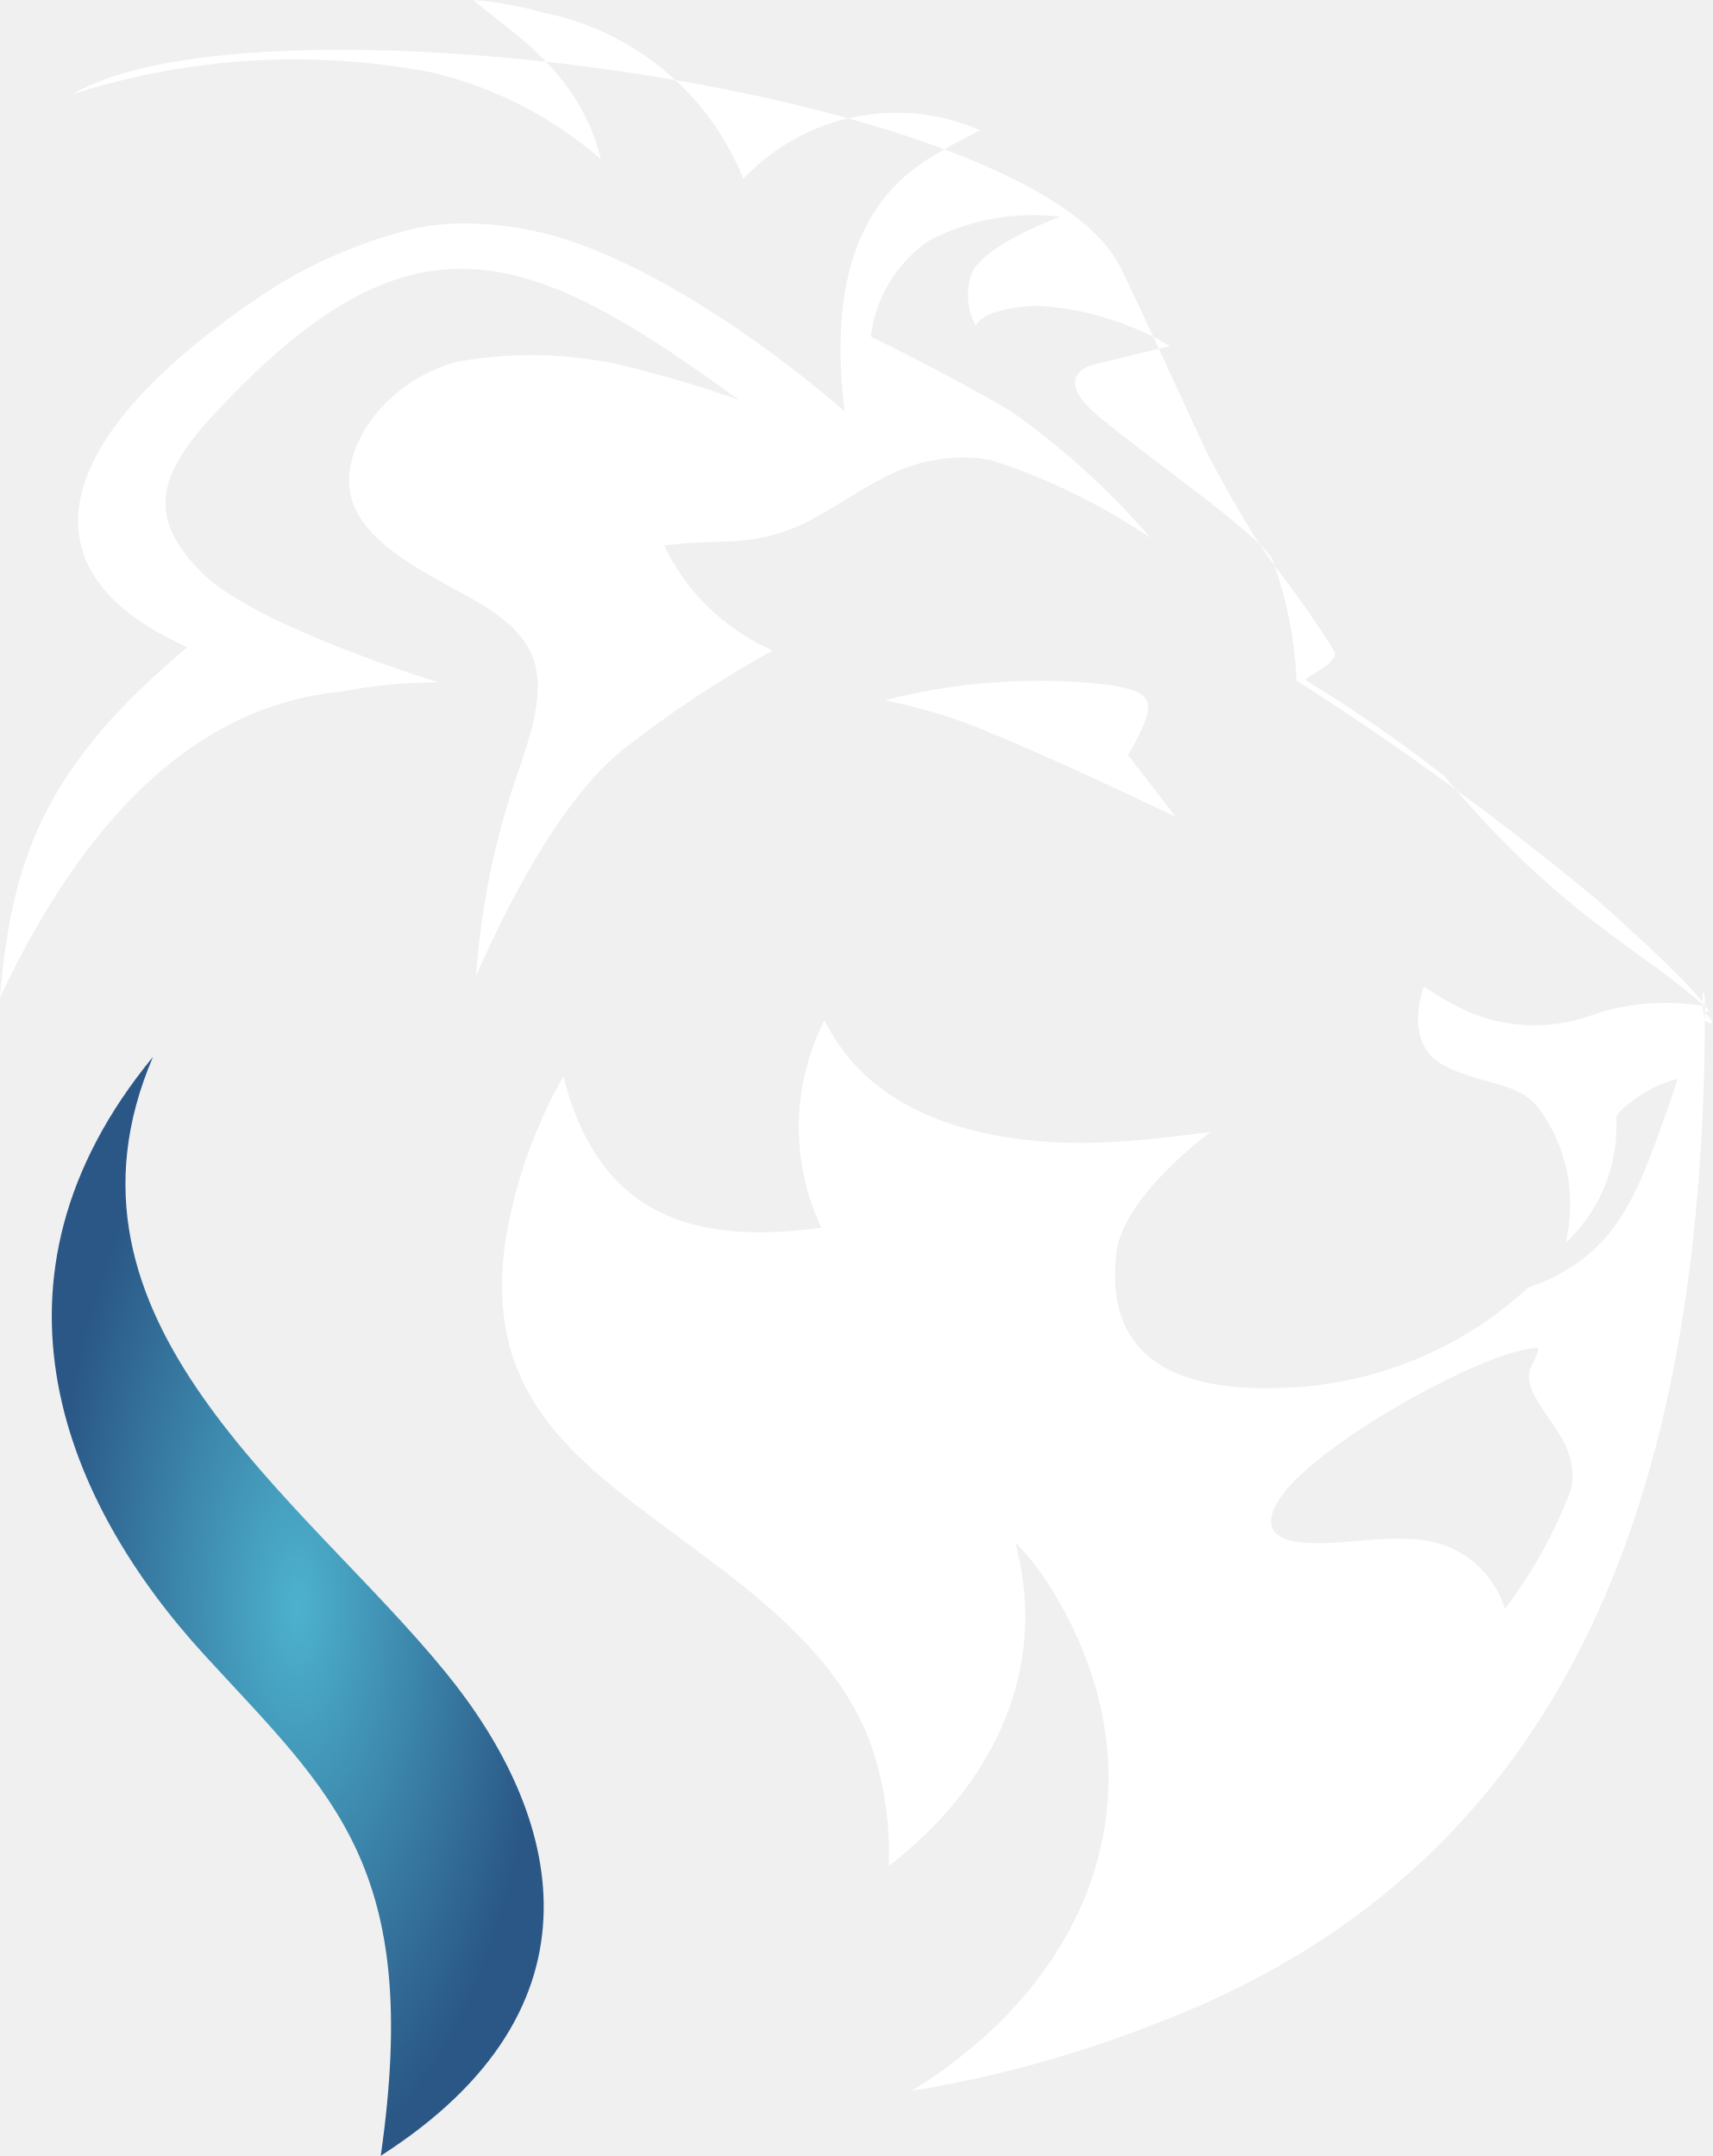
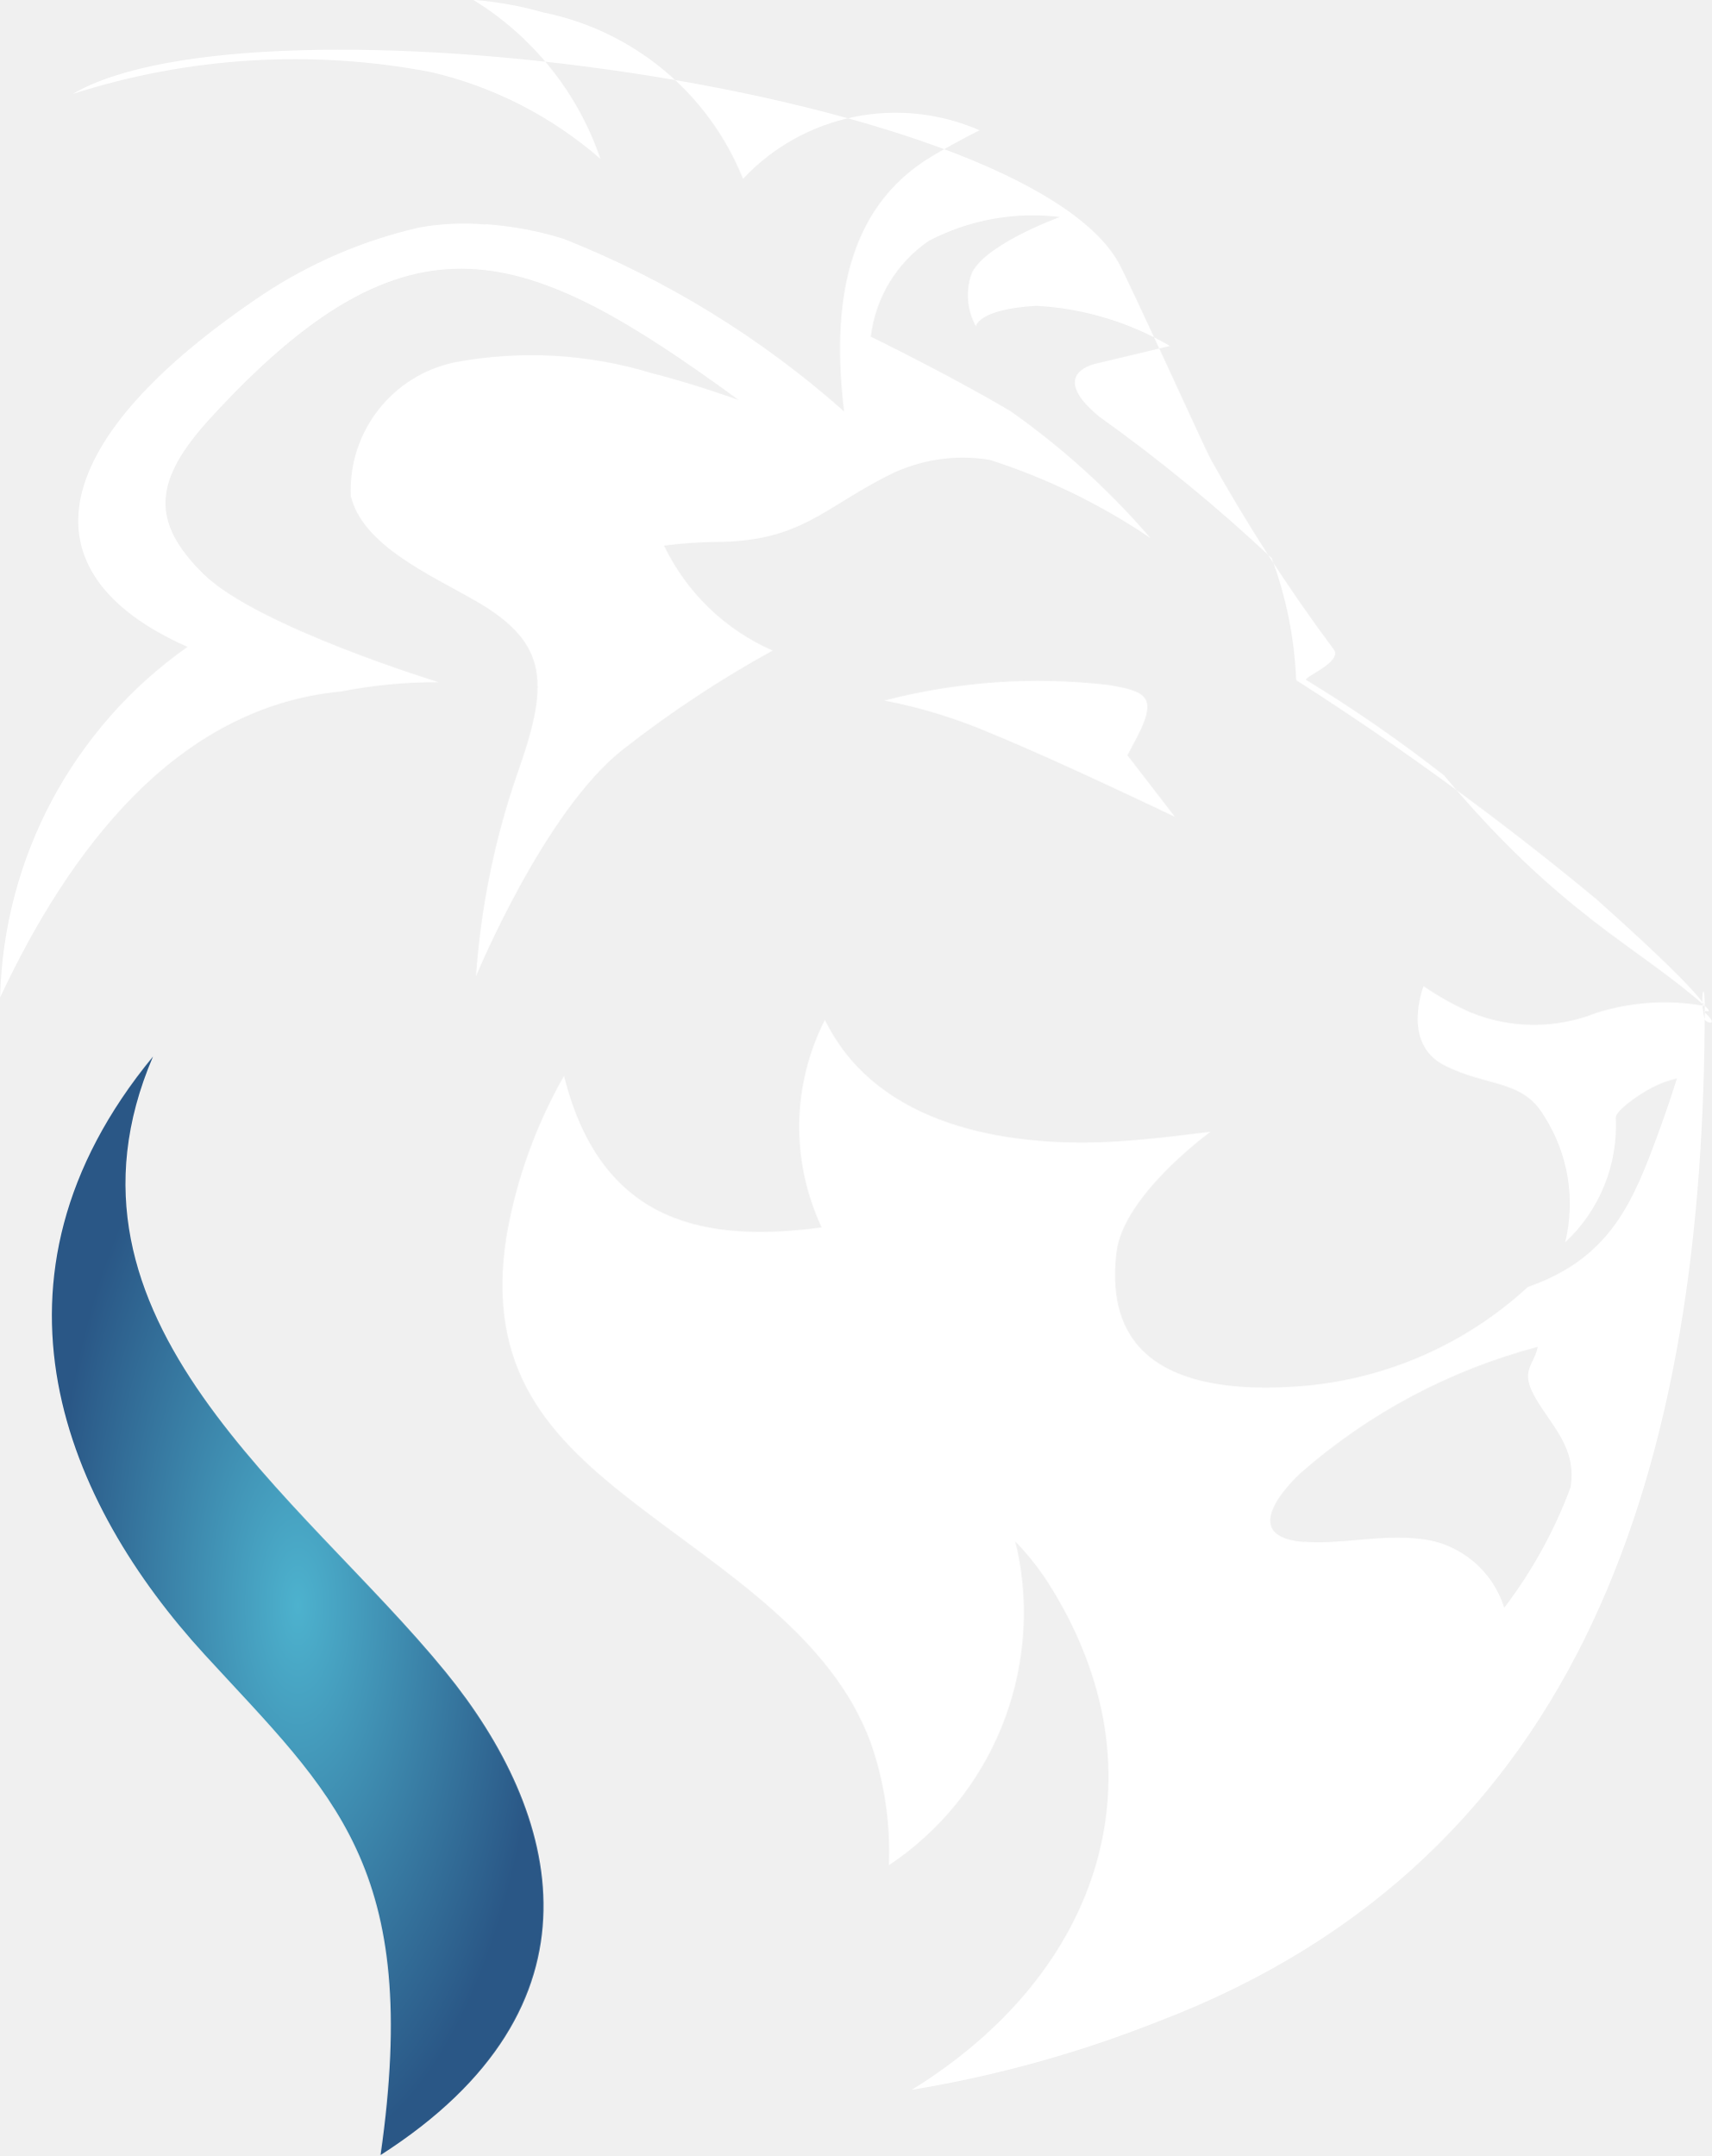
- <svg xmlns="http://www.w3.org/2000/svg" width="46.349" height="58.366" viewBox="0 0 46.349 58.366">
+ <svg xmlns="http://www.w3.org/2000/svg" width="29.823" height="37.555" viewBox="0 0 29.823 37.555">
  <defs>
    <radialGradient id="a" cx="0.5" cy="0.5" r="0.5" gradientUnits="objectBoundingBox">
      <stop offset="0" stop-color="#4db2ce" />
      <stop offset="1" stop-color="#2a5786" />
    </radialGradient>
  </defs>
  <g transform="translate(-43.671 -722.535)">
    <g transform="translate(43.671 722.535)">
-       <path d="M497.636-1874.693l-.166.3,1.288,1.668s-3.178-1.526-4.978-2.258a13.985,13.985,0,0,0-2.9-.893,16.53,16.53,0,0,1,6.075-.421C498.012-1876.106,498.338-1875.98,497.636-1874.693ZM468.9-1892.288a19.674,19.674,0,0,1,9.694-.594,10.643,10.643,0,0,1,4.6,2.352c-.563-2.4-2.533-3.494-3.445-4.306a9.617,9.617,0,0,1,1.892.342,7.4,7.4,0,0,1,5.416,4.5,5.669,5.669,0,0,1,6.408-1.315s-.578.28-1.288.7c-2.384,1.42-2.716,4.136-2.382,6.909,0,0-3.867-3.474-7.594-4.671a9.2,9.2,0,0,0-2.12-.4l.013.011a6.656,6.656,0,0,0-1.826.085,12.868,12.868,0,0,0-4.2,1.8c-5.845,3.912-6.66,7.52-2.059,9.557-3.943,3.291-4.761,5.82-5.076,9.492,1.869-3.976,4.757-7.866,9.246-8.287h0a13.27,13.27,0,0,1,2.632-.249s-4.916-1.507-6.364-2.927-1.361-2.54.176-4.218c5.417-5.92,8.533-4.713,14.317-.5,0,0-1.186-.433-2.389-.739a11.194,11.194,0,0,0-5.3-.285c-1.975.577-3.115,2.362-2.82,3.617.314,1.336,2.166,2.147,3.372,2.839,2.038,1.168,1.991,2.292,1.116,4.749a21.346,21.346,0,0,0-1.1,5.423s1.843-4.476,3.994-6.155a29.988,29.988,0,0,1,4.038-2.669,5.871,5.871,0,0,1-2.941-2.841,11.915,11.915,0,0,1,1.372-.1c2.318,0,2.931-.915,4.718-1.811a4.478,4.478,0,0,1,2.731-.412,17.1,17.1,0,0,1,4.35,2.119,20.888,20.888,0,0,0-3.787-3.435c-1.664-.987-3.787-2.018-3.787-2.018a3.668,3.668,0,0,1,1.576-2.6,6.084,6.084,0,0,1,3.546-.644s-2.255.815-2.43,1.653a1.758,1.758,0,0,0,.153,1.31s.044-.472,1.642-.558a8.044,8.044,0,0,1,3.612,1.095l-1.948.472s-1.423.236.022,1.438,4.181,3.07,4.685,3.843a10.748,10.748,0,0,1,.662,3.3,81.835,81.835,0,0,1,8.131,5.933c2.9,2.582,2.929,2.891,2.929,2.891a6.14,6.14,0,0,0-2.929.188,4.572,4.572,0,0,1-3.406-.011,8,8,0,0,1-1.275-.712s-.61,1.537.55,2.138,2.124.373,2.715,1.382a4.4,4.4,0,0,1,.569,3.418,4.327,4.327,0,0,0,1.372-3.386c.012-.171.527-.565.986-.807a2.727,2.727,0,0,1,.669-.245s-.228.737-.5,1.468c-.672,1.818-1.262,3.386-3.54,4.18a10.266,10.266,0,0,1-6.009,2.675c-5.047.43-5.311-2.066-5.135-3.615s2.545-3.271,2.545-3.271c-.627.071-1.505.2-2.5.26-2.838.179-6.2-.349-7.728-2.888-.126-.208-.22-.4-.22-.4a6.386,6.386,0,0,0-.086,5.618c-3.014.4-5.953.008-6.98-4.1a13.368,13.368,0,0,0-1.549,4.324c-.582,3.657,1.163,5.474,3.517,7.286,2.389,1.84,5.28,3.584,6.338,6.431a8.969,8.969,0,0,1,.5,3.339c2.8-2.165,4.283-5.231,3.477-8.544-.034-.14-.056-.224-.056-.224a7.183,7.183,0,0,1,.985,1.27c3.093,5.012,1.382,10.393-3.787,13.583a32.3,32.3,0,0,0,6.71-1.861c11.586-4.44,14.763-15.191,14.763-27.492,0-.8-.147-.221,0,.372.049.092.409.186,0-.2-.115-.11.295.081,0-.177-1.831-1.625-3.913-2.476-7.06-6.241a38.989,38.989,0,0,0-3.737-2.583c-.111-.07.969-.476.752-.818-1.658-2.607-1.5-1.763-3.342-5.164-.174-.321-2.2-4.79-2.5-5.325C494.553-1892.462,473.861-1895.21,468.9-1892.288Zm33.352,39.216c-1.6-.119-.744-1.257-.094-1.859,1.607-1.486,5.244-3.417,6.426-3.417-.12.535-.5.636-.056,1.4s1.116,1.352.941,2.4a12.6,12.6,0,0,1-1.8,3.263,2.671,2.671,0,0,0-2.271-1.865c-1.084-.129-2.11.152-3.149.075" transform="translate(-466.935 1894.837)" fill="#fff" fill-rule="evenodd" />
-       <path d="M558.33-1004.754c1.125-7.827-1.289-9.766-4.764-13.555-3.735-4.072-6.39-10.137-1.4-16.2-3.054,7.136,4.007,11.868,7.917,16.657,3.134,3.838,4.539,9.066-1.757,13.095" transform="translate(-548.025 1063.12)" fill-rule="evenodd" fill="url(#a)" />
+       <path d="M486.689-1881.876l-.107.2.828,1.073s-2.045-.982-3.2-1.453a9.014,9.014,0,0,0-1.864-.574,10.644,10.644,0,0,1,3.909-.271C486.931-1882.785,487.141-1882.7,486.689-1881.876ZM468.2-1893.2a12.662,12.662,0,0,1,6.238-.383,6.853,6.853,0,0,1,2.96,1.514,5.231,5.231,0,0,0-2.217-2.771,6.216,6.216,0,0,1,1.217.219,4.766,4.766,0,0,1,3.485,2.9,3.647,3.647,0,0,1,4.123-.846s-.372.18-.829.452c-1.534.914-1.747,2.661-1.533,4.446a16.551,16.551,0,0,0-4.886-3.006,5.9,5.9,0,0,0-1.364-.256l.009.007a4.293,4.293,0,0,0-1.175.054,8.281,8.281,0,0,0-2.7,1.156c-3.761,2.517-4.285,4.839-1.325,6.149a7.7,7.7,0,0,0-3.266,6.108c1.2-2.558,3.061-5.061,5.949-5.332h0a8.54,8.54,0,0,1,1.693-.16s-3.163-.969-4.095-1.883-.875-1.634.113-2.714c3.486-3.809,5.491-3.033,9.212-.32,0,0-.763-.278-1.537-.475a7.2,7.2,0,0,0-3.411-.183,2.279,2.279,0,0,0-1.814,2.327c.2.86,1.393,1.381,2.17,1.827,1.311.751,1.281,1.475.718,3.056a13.734,13.734,0,0,0-.706,3.49s1.186-2.88,2.57-3.96a19.3,19.3,0,0,1,2.6-1.717,3.778,3.778,0,0,1-1.892-1.828,7.651,7.651,0,0,1,.883-.065c1.492,0,1.886-.588,3.036-1.165a2.88,2.88,0,0,1,1.758-.265,10.992,10.992,0,0,1,2.8,1.363,13.431,13.431,0,0,0-2.437-2.21c-1.07-.635-2.437-1.3-2.437-1.3a2.361,2.361,0,0,1,1.014-1.671,3.916,3.916,0,0,1,2.282-.414s-1.451.525-1.564,1.063a1.131,1.131,0,0,0,.1.843s.028-.3,1.057-.359a5.175,5.175,0,0,1,2.324.7l-1.254.3s-.916.152.014.926a29.263,29.263,0,0,1,3.014,2.472,6.916,6.916,0,0,1,.426,2.126,52.629,52.629,0,0,1,5.232,3.817c1.864,1.662,1.885,1.86,1.885,1.86a3.95,3.95,0,0,0-1.885.121,2.941,2.941,0,0,1-2.192-.007,5.132,5.132,0,0,1-.82-.458s-.392.989.354,1.375,1.367.24,1.747.889a2.83,2.83,0,0,1,.366,2.2,2.783,2.783,0,0,0,.883-2.179c.008-.11.339-.364.634-.519a1.756,1.756,0,0,1,.431-.158s-.147.474-.321.944c-.433,1.17-.812,2.179-2.278,2.69a6.606,6.606,0,0,1-3.867,1.721c-3.248.277-3.417-1.329-3.3-2.326s1.638-2.1,1.638-2.1c-.4.046-.968.127-1.607.167-1.826.115-3.989-.224-4.972-1.858-.081-.134-.142-.257-.142-.257a4.109,4.109,0,0,0-.055,3.615c-1.94.256-3.83.005-4.491-2.641a8.6,8.6,0,0,0-1,2.782c-.375,2.353.749,3.522,2.263,4.688,1.537,1.184,3.4,2.306,4.078,4.138a5.775,5.775,0,0,1,.321,2.148,5.289,5.289,0,0,0,2.237-5.5c-.022-.09-.036-.144-.036-.144a4.616,4.616,0,0,1,.634.817c1.99,3.225.89,6.687-2.436,8.74a20.8,20.8,0,0,0,4.318-1.2c7.455-2.857,9.5-9.775,9.5-17.689,0-.516-.094-.142,0,.24.032.059.263.12,0-.126-.074-.07.19.052,0-.114-1.178-1.046-2.518-1.593-4.542-4.016a25.047,25.047,0,0,0-2.4-1.662c-.071-.045.624-.306.484-.526a29.564,29.564,0,0,1-2.15-3.322c-.112-.207-1.415-3.082-1.607-3.427C484.705-1893.308,471.392-1895.077,468.2-1893.2Zm21.46,25.233c-1.032-.077-.478-.809-.061-1.2a10.225,10.225,0,0,1,4.135-2.2c-.077.344-.322.409-.036.9s.718.87.606,1.547a8.109,8.109,0,0,1-1.156,2.1,1.719,1.719,0,0,0-1.461-1.2c-.7-.083-1.357.1-2.026.049" transform="translate(-466.935 1894.837)" fill="#fff" fill-rule="evenodd" />
+       <path d="M555.156-1015.362c.724-5.036-.829-6.284-3.065-8.722-2.4-2.62-4.111-6.522-.9-10.422-1.965,4.592,2.578,7.637,5.094,10.718,2.017,2.47,2.921,5.834-1.13,8.426" transform="translate(-548.525 1052.917)" fill-rule="evenodd" fill="url(#a)" />
    </g>
  </g>
</svg>
